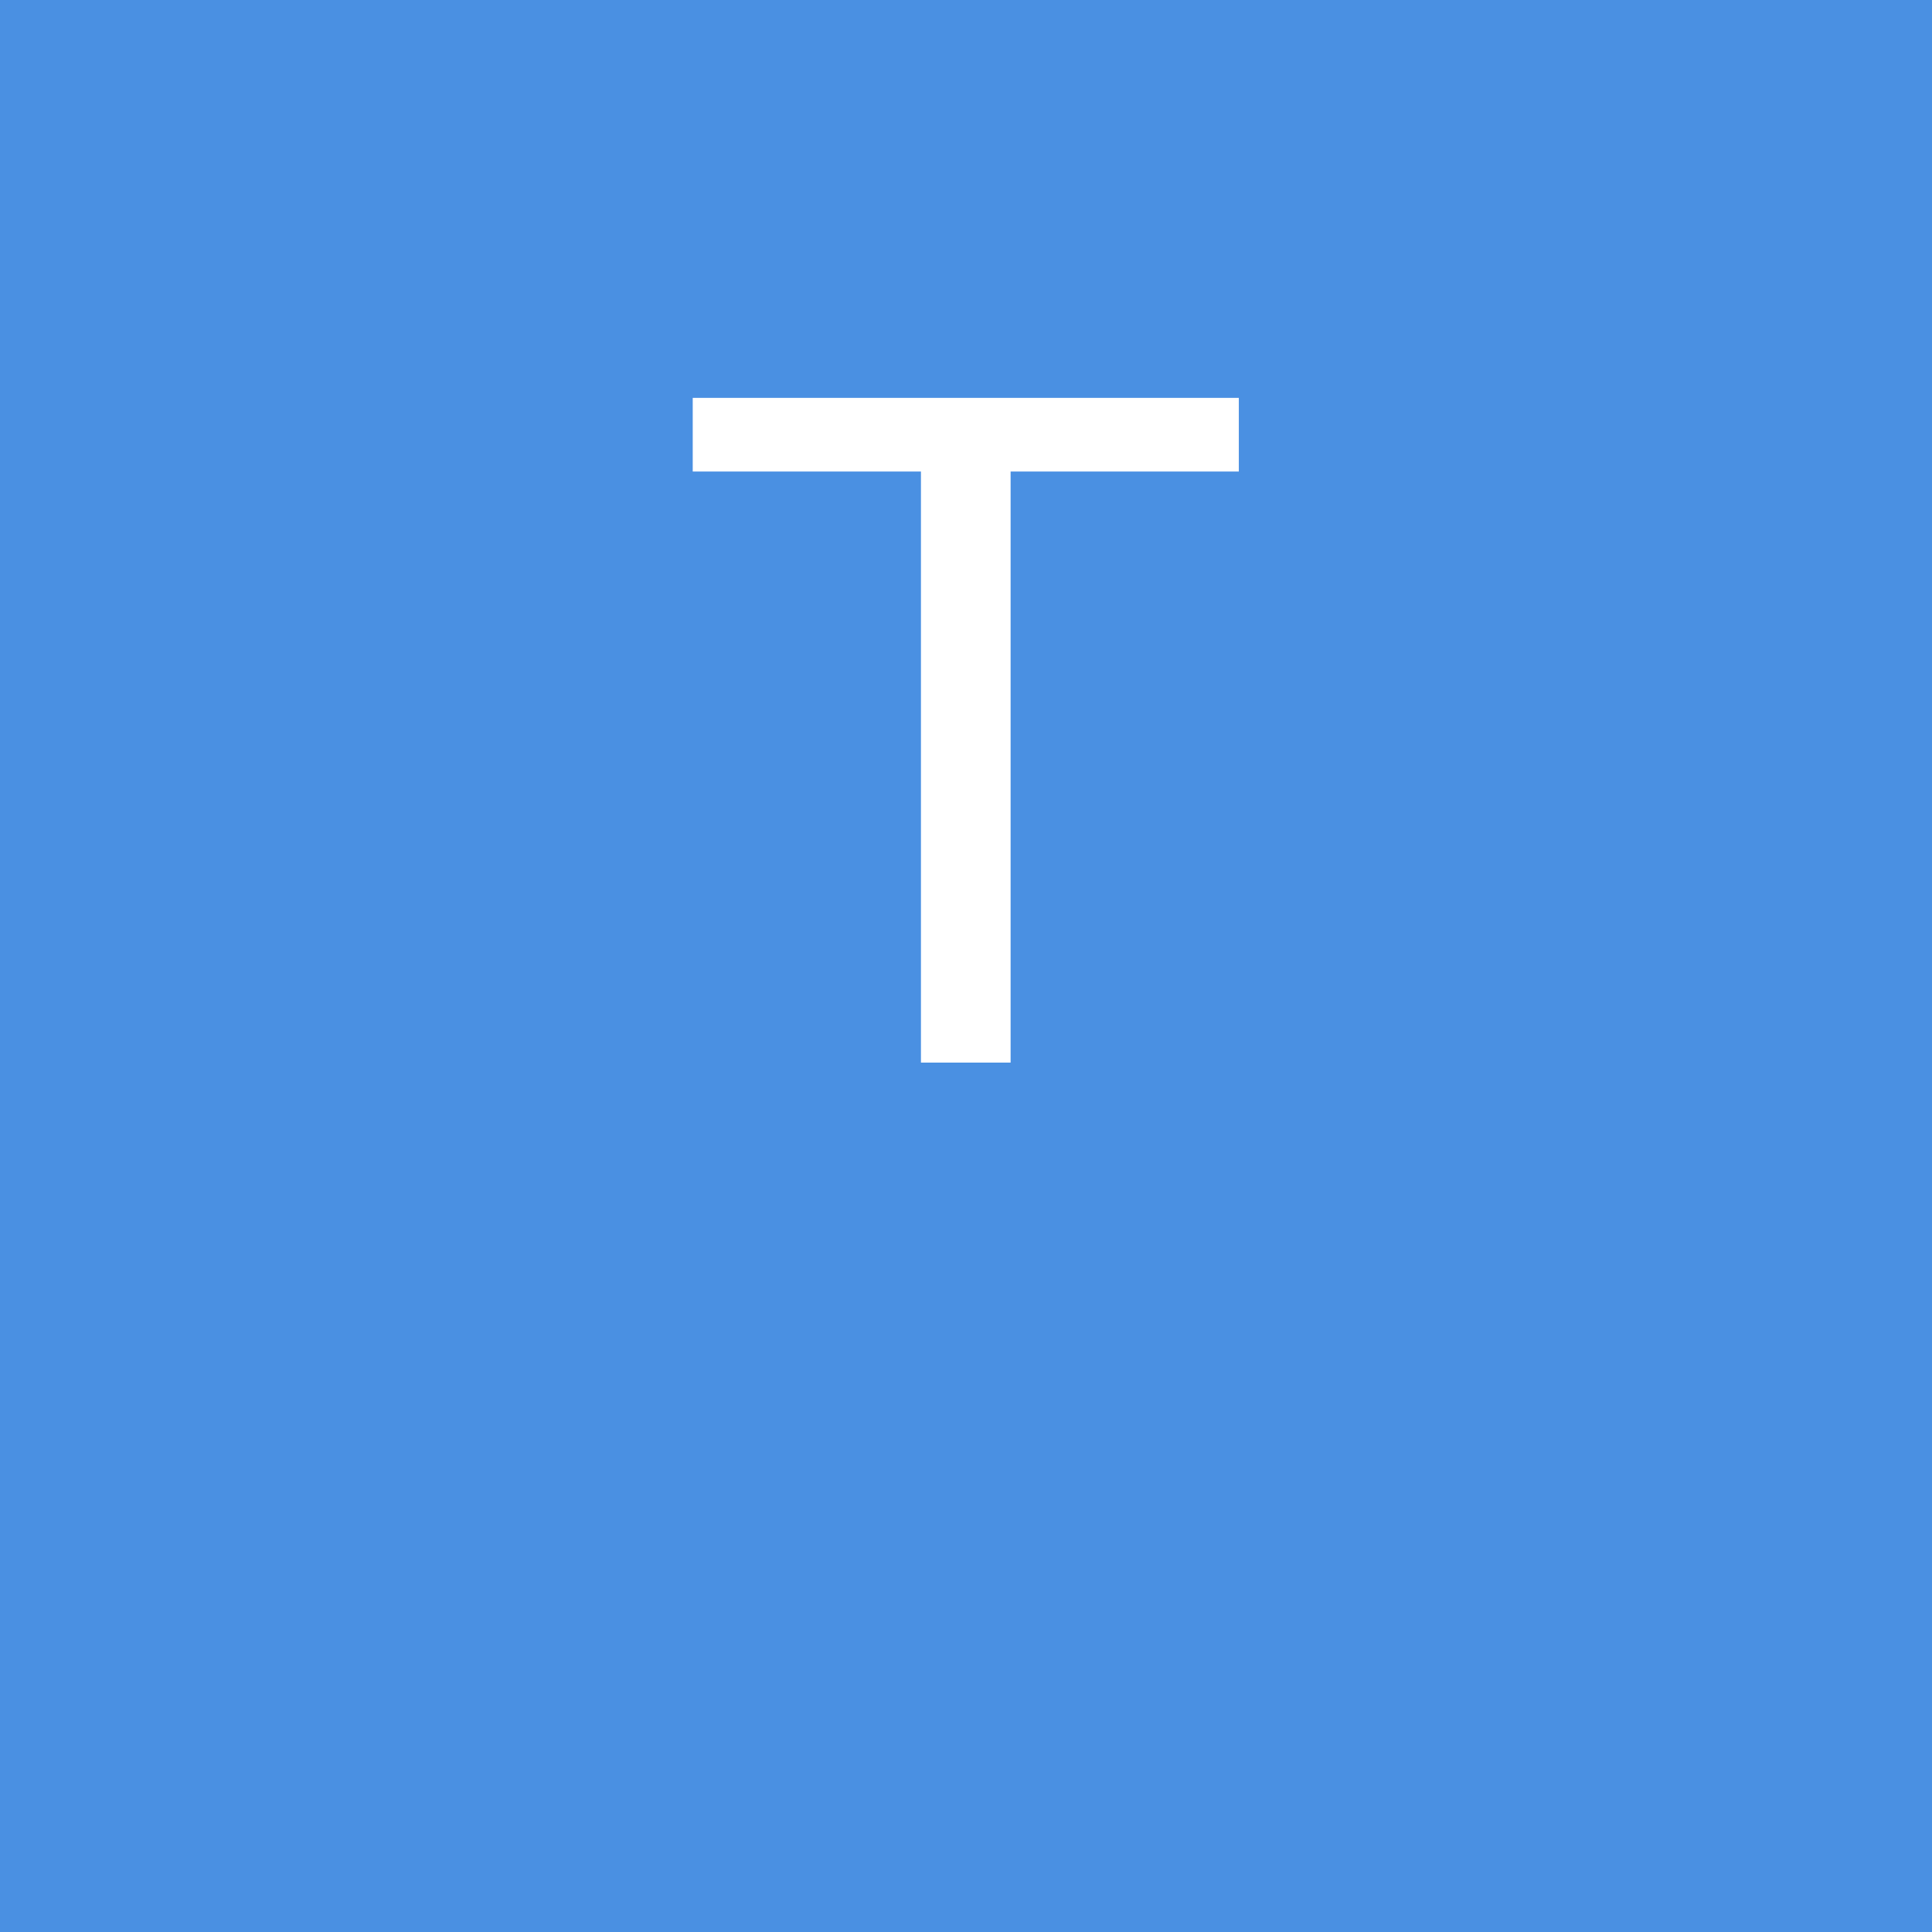
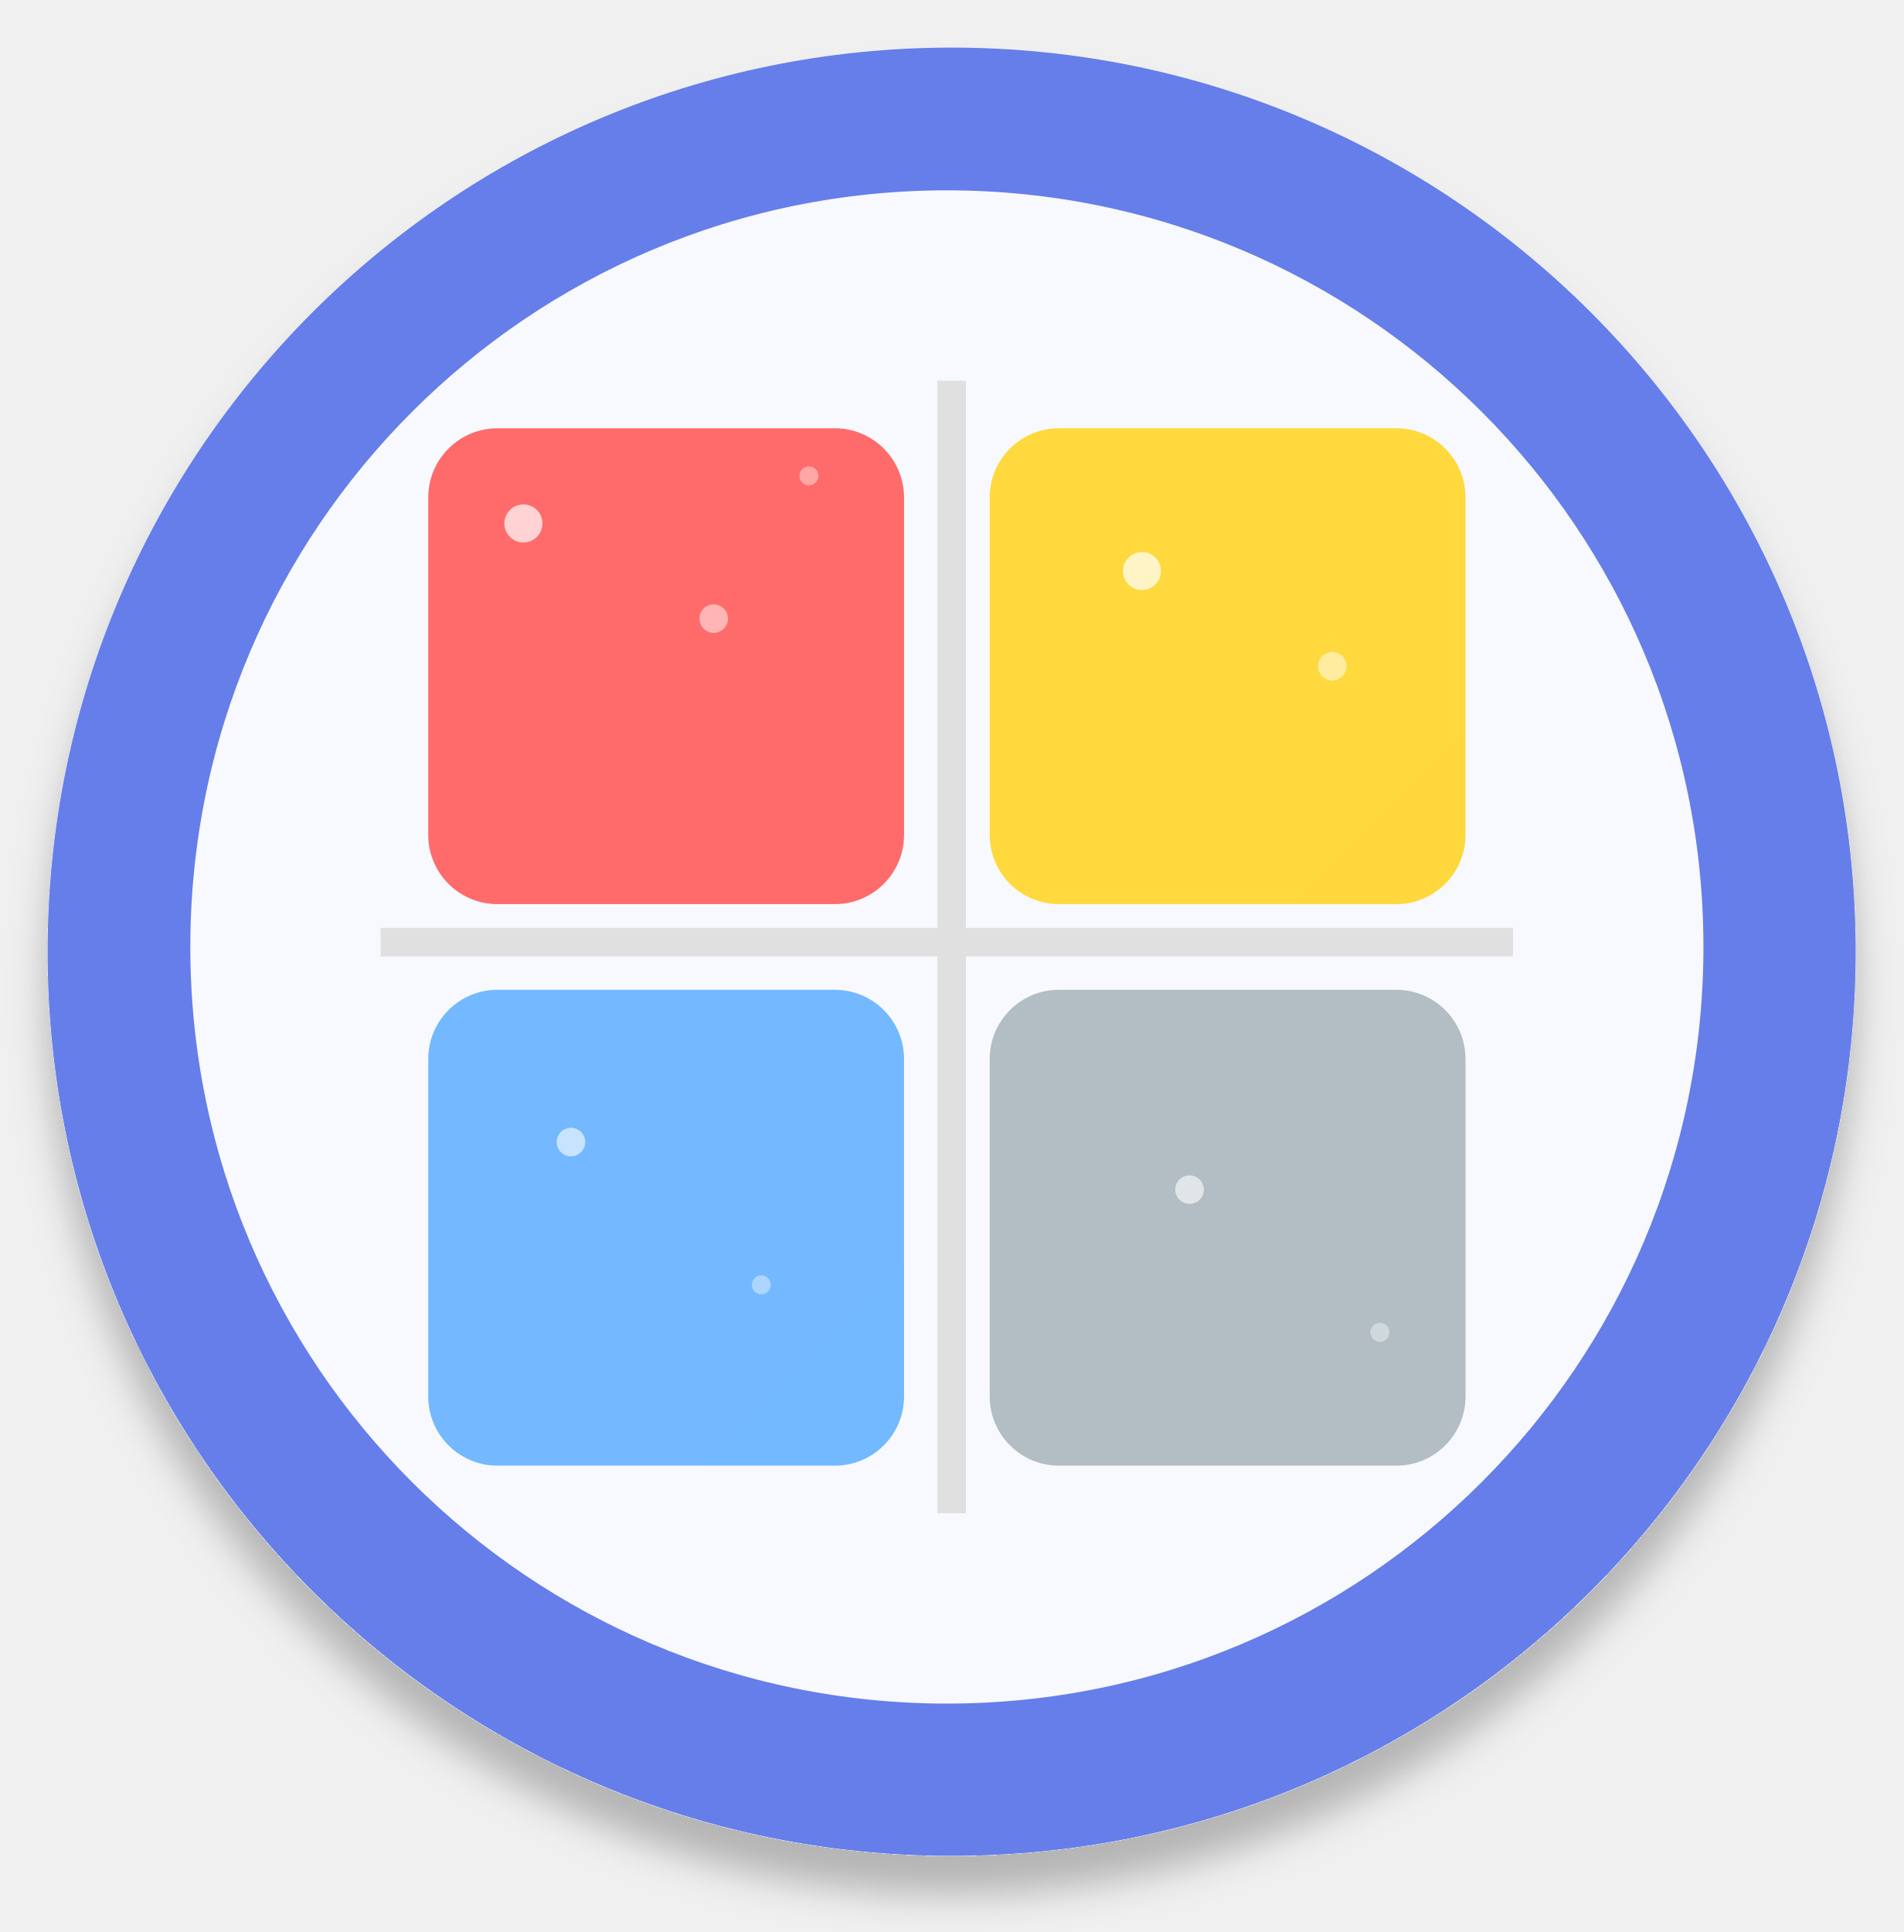
- <svg xmlns="http://www.w3.org/2000/svg" viewBox="0 0 100 100">
-   <rect width="100" height="100" fill="#4A90E2" />
-   <text x="50" y="55" font-size="50" text-anchor="middle" fill="white" font-family="Arial, sans-serif">T</text>
+ <svg xmlns="http://www.w3.org/2000/svg" width="200" height="203" viewBox="0 0 200 203" fill="none">
+   <g filter="url(#filter0_d_89_34)">
+     <path d="M100 195C152.467 195 195 152.467 195 100C195 47.533 152.467 5 100 5C47.533 5 5 47.533 5 100C5 152.467 47.533 195 100 195Z" fill="url(#paint0_linear_89_34)" />
+     <path opacity="0.95" d="M99.5 179C143.407 179 179 143.407 179 99.5C179 55.593 143.407 20 99.5 20C55.593 20 20 55.593 20 99.5C20 143.407 55.593 179 99.5 179Z" fill="white" />
+     <path d="M100 40V159" stroke="#E0E0E0" stroke-width="3" />
+     <path d="M40 99H159" stroke="#E0E0E0" stroke-width="3" />
+     <path d="M87.727 45H52.273C48.256 45 45 48.256 45 52.273V87.727C45 91.744 48.256 95 52.273 95H87.727C91.744 95 95 91.744 95 87.727V52.273C95 48.256 91.744 45 87.727 45Z" fill="url(#paint1_linear_89_34)" />
+     <path d="M146.727 45H111.273C107.256 45 104 48.256 104 52.273V87.727C104 91.744 107.256 95 111.273 95H146.727C150.744 95 154 91.744 154 87.727V52.273C154 48.256 150.744 45 146.727 45Z" fill="url(#paint2_linear_89_34)" />
+     <path d="M87.727 104H52.273C48.256 104 45 107.256 45 111.273V146.727C45 150.744 48.256 154 52.273 154H87.727C91.744 154 95 150.744 95 146.727V111.273C95 107.256 91.744 104 87.727 104Z" fill="url(#paint3_linear_89_34)" />
+     <path d="M146.727 104H111.273C107.256 104 104 107.256 104 111.273V146.727C104 150.744 107.256 154 111.273 154H146.727C150.744 154 154 150.744 154 146.727V111.273C154 107.256 150.744 104 146.727 104Z" fill="url(#paint4_linear_89_34)" />
+     <path d="M55 57C56.105 57 57 56.105 57 55C57 53.895 56.105 53 55 53C53.895 53 53 53.895 53 55C53 56.105 53.895 57 55 57Z" fill="white" fill-opacity="0.7" />
+     <path d="M75 66.5C75.828 66.5 76.5 65.828 76.5 65C76.5 64.172 75.828 63.5 75 63.5C74.172 63.5 73.5 64.172 73.5 65C73.5 65.828 74.172 66.5 75 66.5Z" fill="white" fill-opacity="0.5" />
+     <path d="M85 51C85.552 51 86 50.552 86 50C86 49.448 85.552 49 85 49C84.448 49 84 49.448 84 50C84 50.552 84.448 51 85 51Z" fill="white" fill-opacity="0.4" />
+     <path d="M120 62C121.105 62 122 61.105 122 60C122 58.895 121.105 58 120 58C118.895 58 118 58.895 118 60C118 61.105 118.895 62 120 62Z" fill="white" fill-opacity="0.7" />
+     <path d="M140 71.5C140.828 71.5 141.5 70.828 141.5 70C141.5 69.172 140.828 68.5 140 68.5C139.172 68.5 138.5 69.172 138.5 70C138.5 70.828 139.172 71.5 140 71.5Z" fill="white" fill-opacity="0.5" />
+     <path d="M60 121.5C60.828 121.5 61.5 120.828 61.5 120C61.5 119.172 60.828 118.5 60 118.5C59.172 118.5 58.5 119.172 58.5 120C58.5 120.828 59.172 121.5 60 121.5Z" fill="white" fill-opacity="0.6" />
+     <path d="M80 136C80.552 136 81 135.552 81 135C81 134.448 80.552 134 80 134C79.448 134 79 134.448 79 135C79 135.552 79.448 136 80 136Z" fill="white" fill-opacity="0.4" />
+     <path d="M125 126.5C125.828 126.5 126.5 125.828 126.5 125C126.5 124.172 125.828 123.5 125 123.5C124.172 123.5 123.5 124.172 123.5 125C123.5 125.828 124.172 126.5 125 126.5Z" fill="white" fill-opacity="0.6" />
+     <path d="M145 141C145.552 141 146 140.552 146 140C146 139.448 145.552 139 145 139C144.448 139 144 139.448 144 140C144 140.552 144.448 141 145 141Z" fill="white" fill-opacity="0.4" />
+   </g>
+   <defs>
+     <filter id="filter0_d_89_34" x="-4" y="0" width="208" height="208" filterUnits="userSpaceOnUse" color-interpolation-filters="sRGB">
+       <feFlood flood-opacity="0" result="BackgroundImageFix" />
+       <feColorMatrix in="SourceAlpha" type="matrix" values="0 0 0 0 0 0 0 0 0 0 0 0 0 0 0 0 0 0 127 0" result="hardAlpha" />
+       <feOffset dy="4" />
+       <feGaussianBlur stdDeviation="2" />
+       <feComposite in2="hardAlpha" operator="out" />
+       <feColorMatrix type="matrix" values="0 0 0 0 0 0 0 0 0 0 0 0 0 0 0 0 0 0 0.25 0" />
+       <feBlend mode="normal" in2="BackgroundImageFix" result="effect1_dropShadow_89_34" />
+       <feBlend mode="normal" in="SourceGraphic" in2="effect1_dropShadow_89_34" result="shape" />
+     </filter>
+     <linearGradient id="paint0_linear_89_34" x1="5" y1="5" x2="19005" y2="19005" gradientUnits="userSpaceOnUse">
+       <stop stop-color="#667EEA" />
+       <stop offset="1" stop-color="#764BA2" />
+     </linearGradient>
+     <linearGradient id="paint1_linear_89_34" x1="45" y1="45" x2="5045" y2="5045" gradientUnits="userSpaceOnUse">
+       <stop stop-color="#FF6B6B" />
+       <stop offset="1" stop-color="#E74C3C" />
+     </linearGradient>
+     <linearGradient id="paint2_linear_89_34" x1="104" y1="45" x2="5104" y2="5045" gradientUnits="userSpaceOnUse">
+       <stop stop-color="#FFD93D" />
+       <stop offset="1" stop-color="#F39C12" />
+     </linearGradient>
+     <linearGradient id="paint3_linear_89_34" x1="45" y1="104" x2="5045" y2="5104" gradientUnits="userSpaceOnUse">
+       <stop stop-color="#74B9FF" />
+       <stop offset="1" stop-color="#3498DB" />
+     </linearGradient>
+     <linearGradient id="paint4_linear_89_34" x1="104" y1="104" x2="5104" y2="5104" gradientUnits="userSpaceOnUse">
+       <stop stop-color="#B2BEC3" />
+       <stop offset="1" stop-color="#95A5A6" />
+     </linearGradient>
+   </defs>
</svg>
